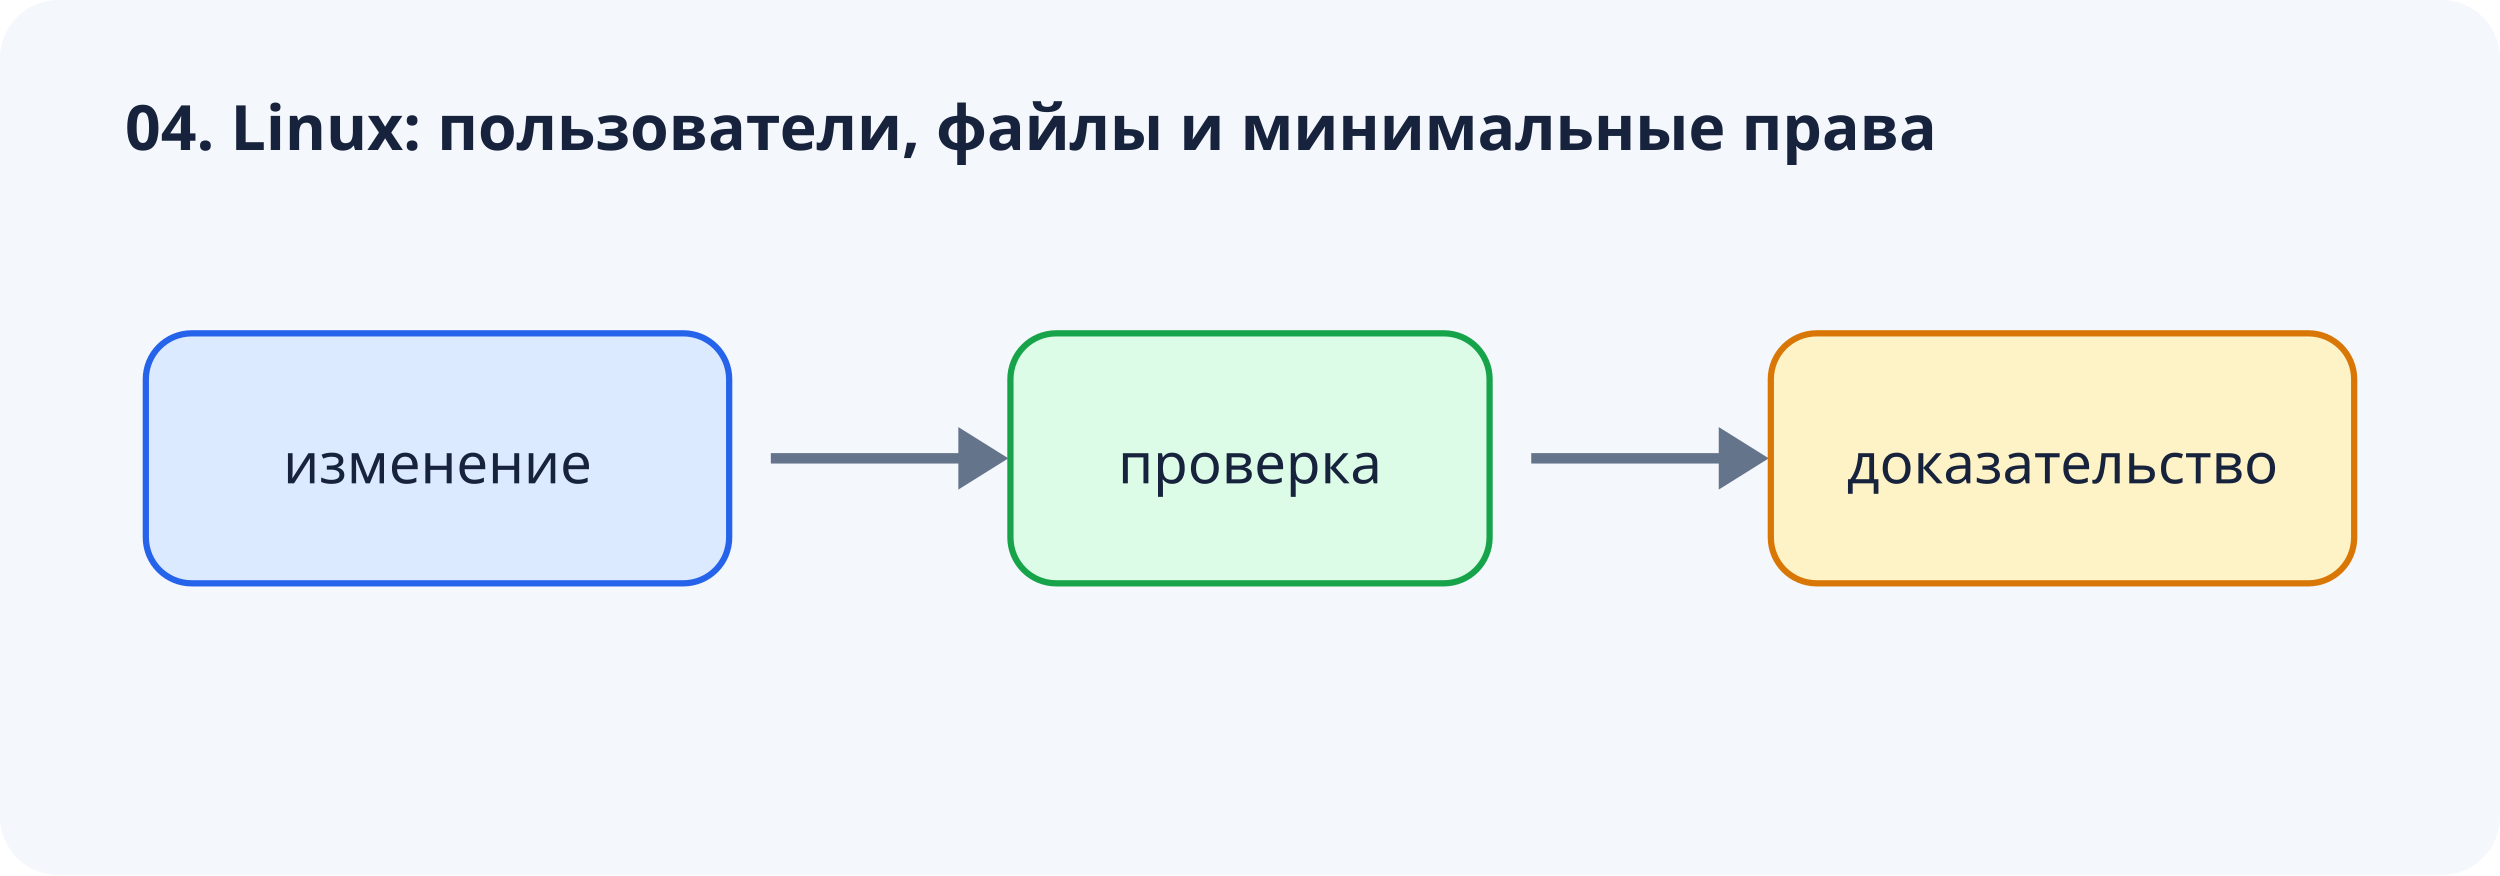
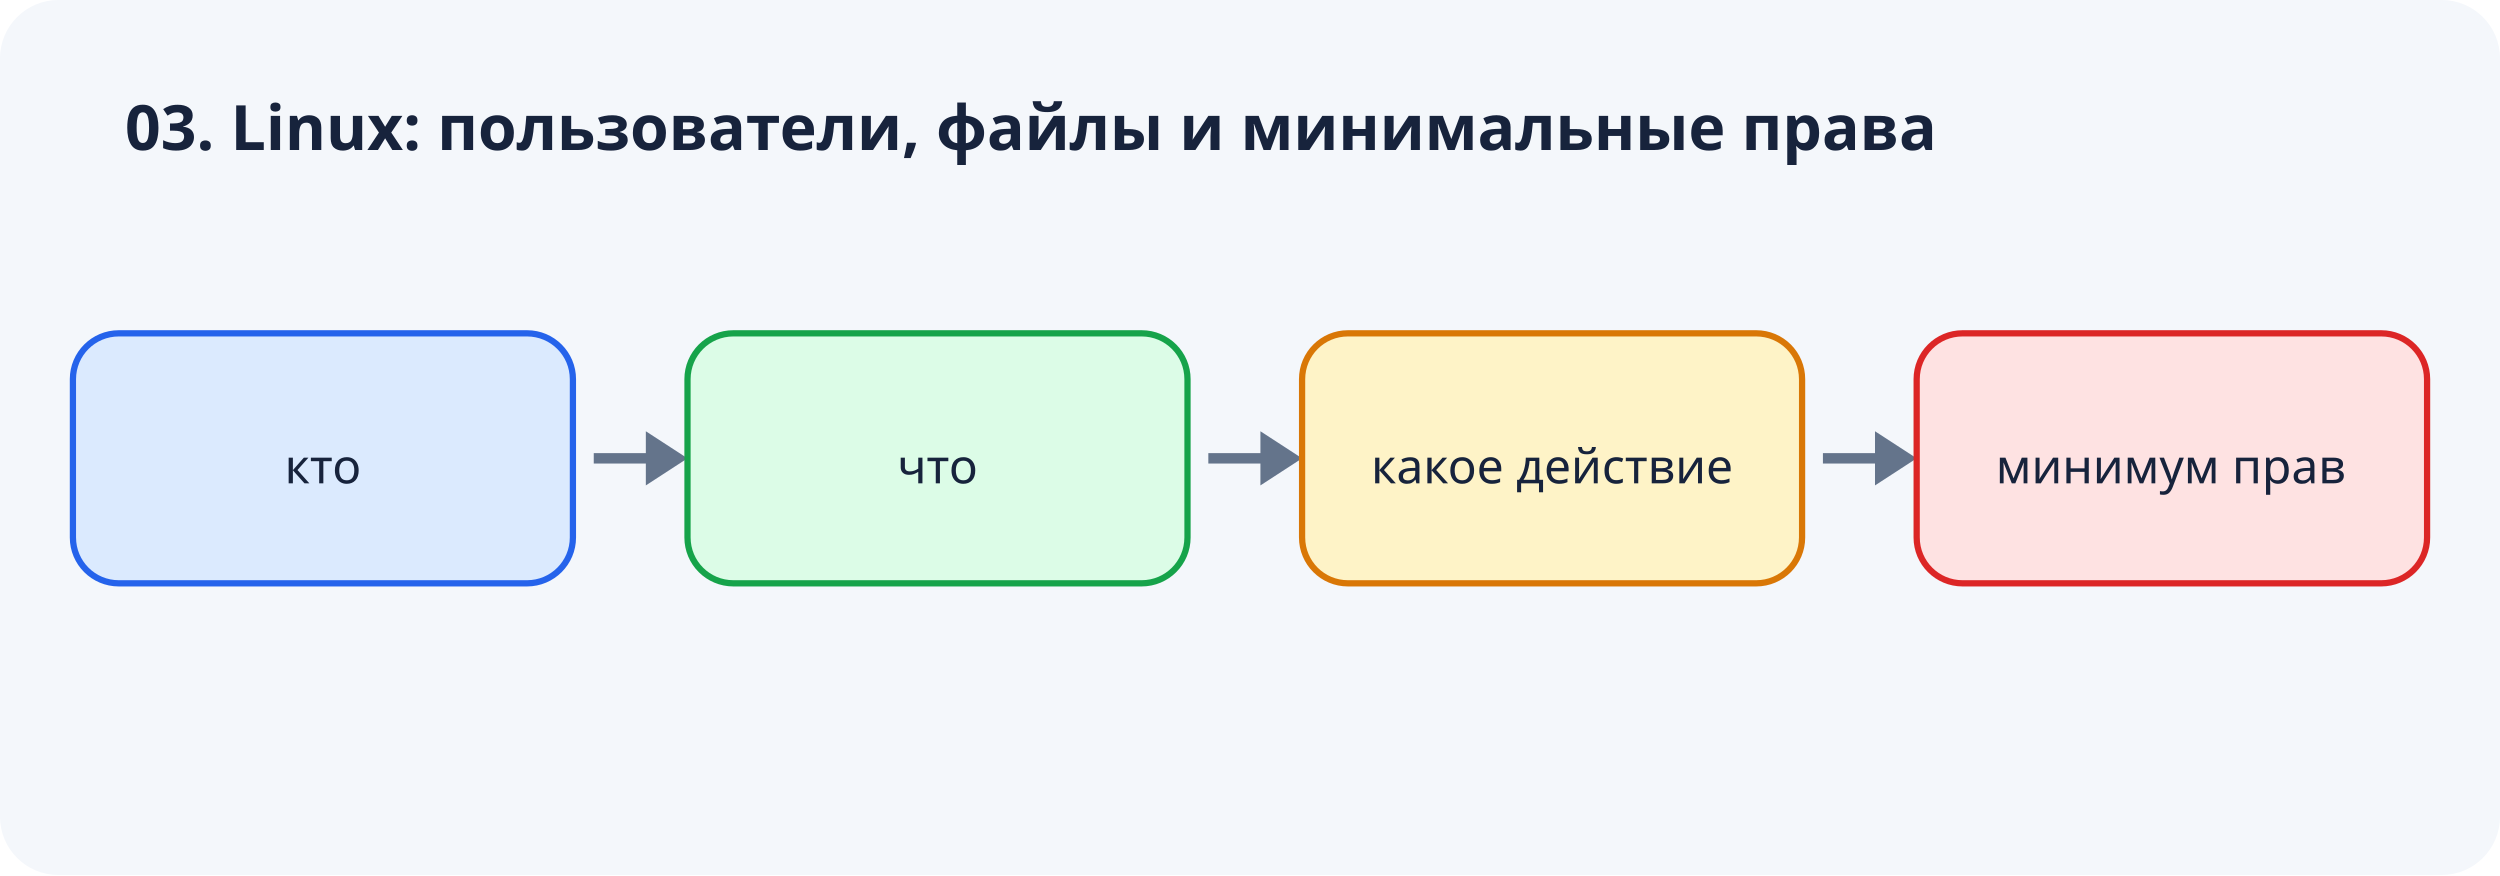
<svg xmlns="http://www.w3.org/2000/svg" width="1200" height="420" viewBox="0 0 1200 420" role="img" aria-labelledby="title desc">
  <rect width="1200" height="420" rx="28" fill="#f4f7fb" />
-   <text x="60" y="72" font-family="system-ui,sans-serif" font-size="30" font-weight="700" fill="#17233c">04. Linux: пользователи, файлы и минимальные права</text>
-   <g font-family="system-ui,sans-serif" font-size="27" text-anchor="middle">
-     <rect x="70" y="160" width="280" height="120" rx="22" fill="#dbeafe" stroke="#2563eb" stroke-width="3" />
-     <text x="210" y="232" fill="#17233c">изменение</text>
-     <path d="M370 220h100" stroke="#64748b" stroke-width="5" />
-     <path d="m460 205 24 15-24 15" fill="#64748b" />
-     <rect x="485" y="160" width="230" height="120" rx="22" fill="#dcfce7" stroke="#16a34a" stroke-width="3" />
-     <text x="600" y="232" fill="#17233c">проверка</text>
-     <path d="M735 220h100" stroke="#64748b" stroke-width="5" />
-     <path d="m825 205 24 15-24 15" fill="#64748b" />
-     <rect x="850" y="160" width="280" height="120" rx="22" fill="#fef3c7" stroke="#d97706" stroke-width="3" />
-     <text x="990" y="232" fill="#17233c">доказательство</text>
+   <text x="60" y="72" font-family="system-ui,sans-serif" font-size="30" font-weight="700" fill="#17233c">03. Linux: пользователи, файлы и минимальные права</text>
+   <g font-family="system-ui,sans-serif" font-size="23" text-anchor="middle">
+     <rect x="35" y="160" width="240" height="120" rx="22" fill="#dbeafe" stroke="#2563eb" stroke-width="3" />
+     <text x="155" y="232" fill="#17233c">кто</text>
+     <path d="M285 220h35" stroke="#64748b" stroke-width="5" />
+     <path d="m310 207 20 13-20 13" fill="#64748b" />
+     <rect x="330" y="160" width="240" height="120" rx="22" fill="#dcfce7" stroke="#16a34a" stroke-width="3" />
+     <text x="450" y="232" fill="#17233c">что</text>
+     <path d="M580 220h35" stroke="#64748b" stroke-width="5" />
+     <path d="m605 207 20 13-20 13" fill="#64748b" />
+     <rect x="625" y="160" width="240" height="120" rx="22" fill="#fef3c7" stroke="#d97706" stroke-width="3" />
+     <text x="745" y="232" fill="#17233c">какое действие</text>
+     <path d="M875 220h35" stroke="#64748b" stroke-width="5" />
+     <path d="m900 207 20 13-20 13" fill="#64748b" />
+     <rect x="920" y="160" width="245" height="120" rx="22" fill="#fee2e2" stroke="#dc2626" stroke-width="3" />
+     <text x="1042" y="232" fill="#17233c">минимум прав</text>
  </g>
</svg>
